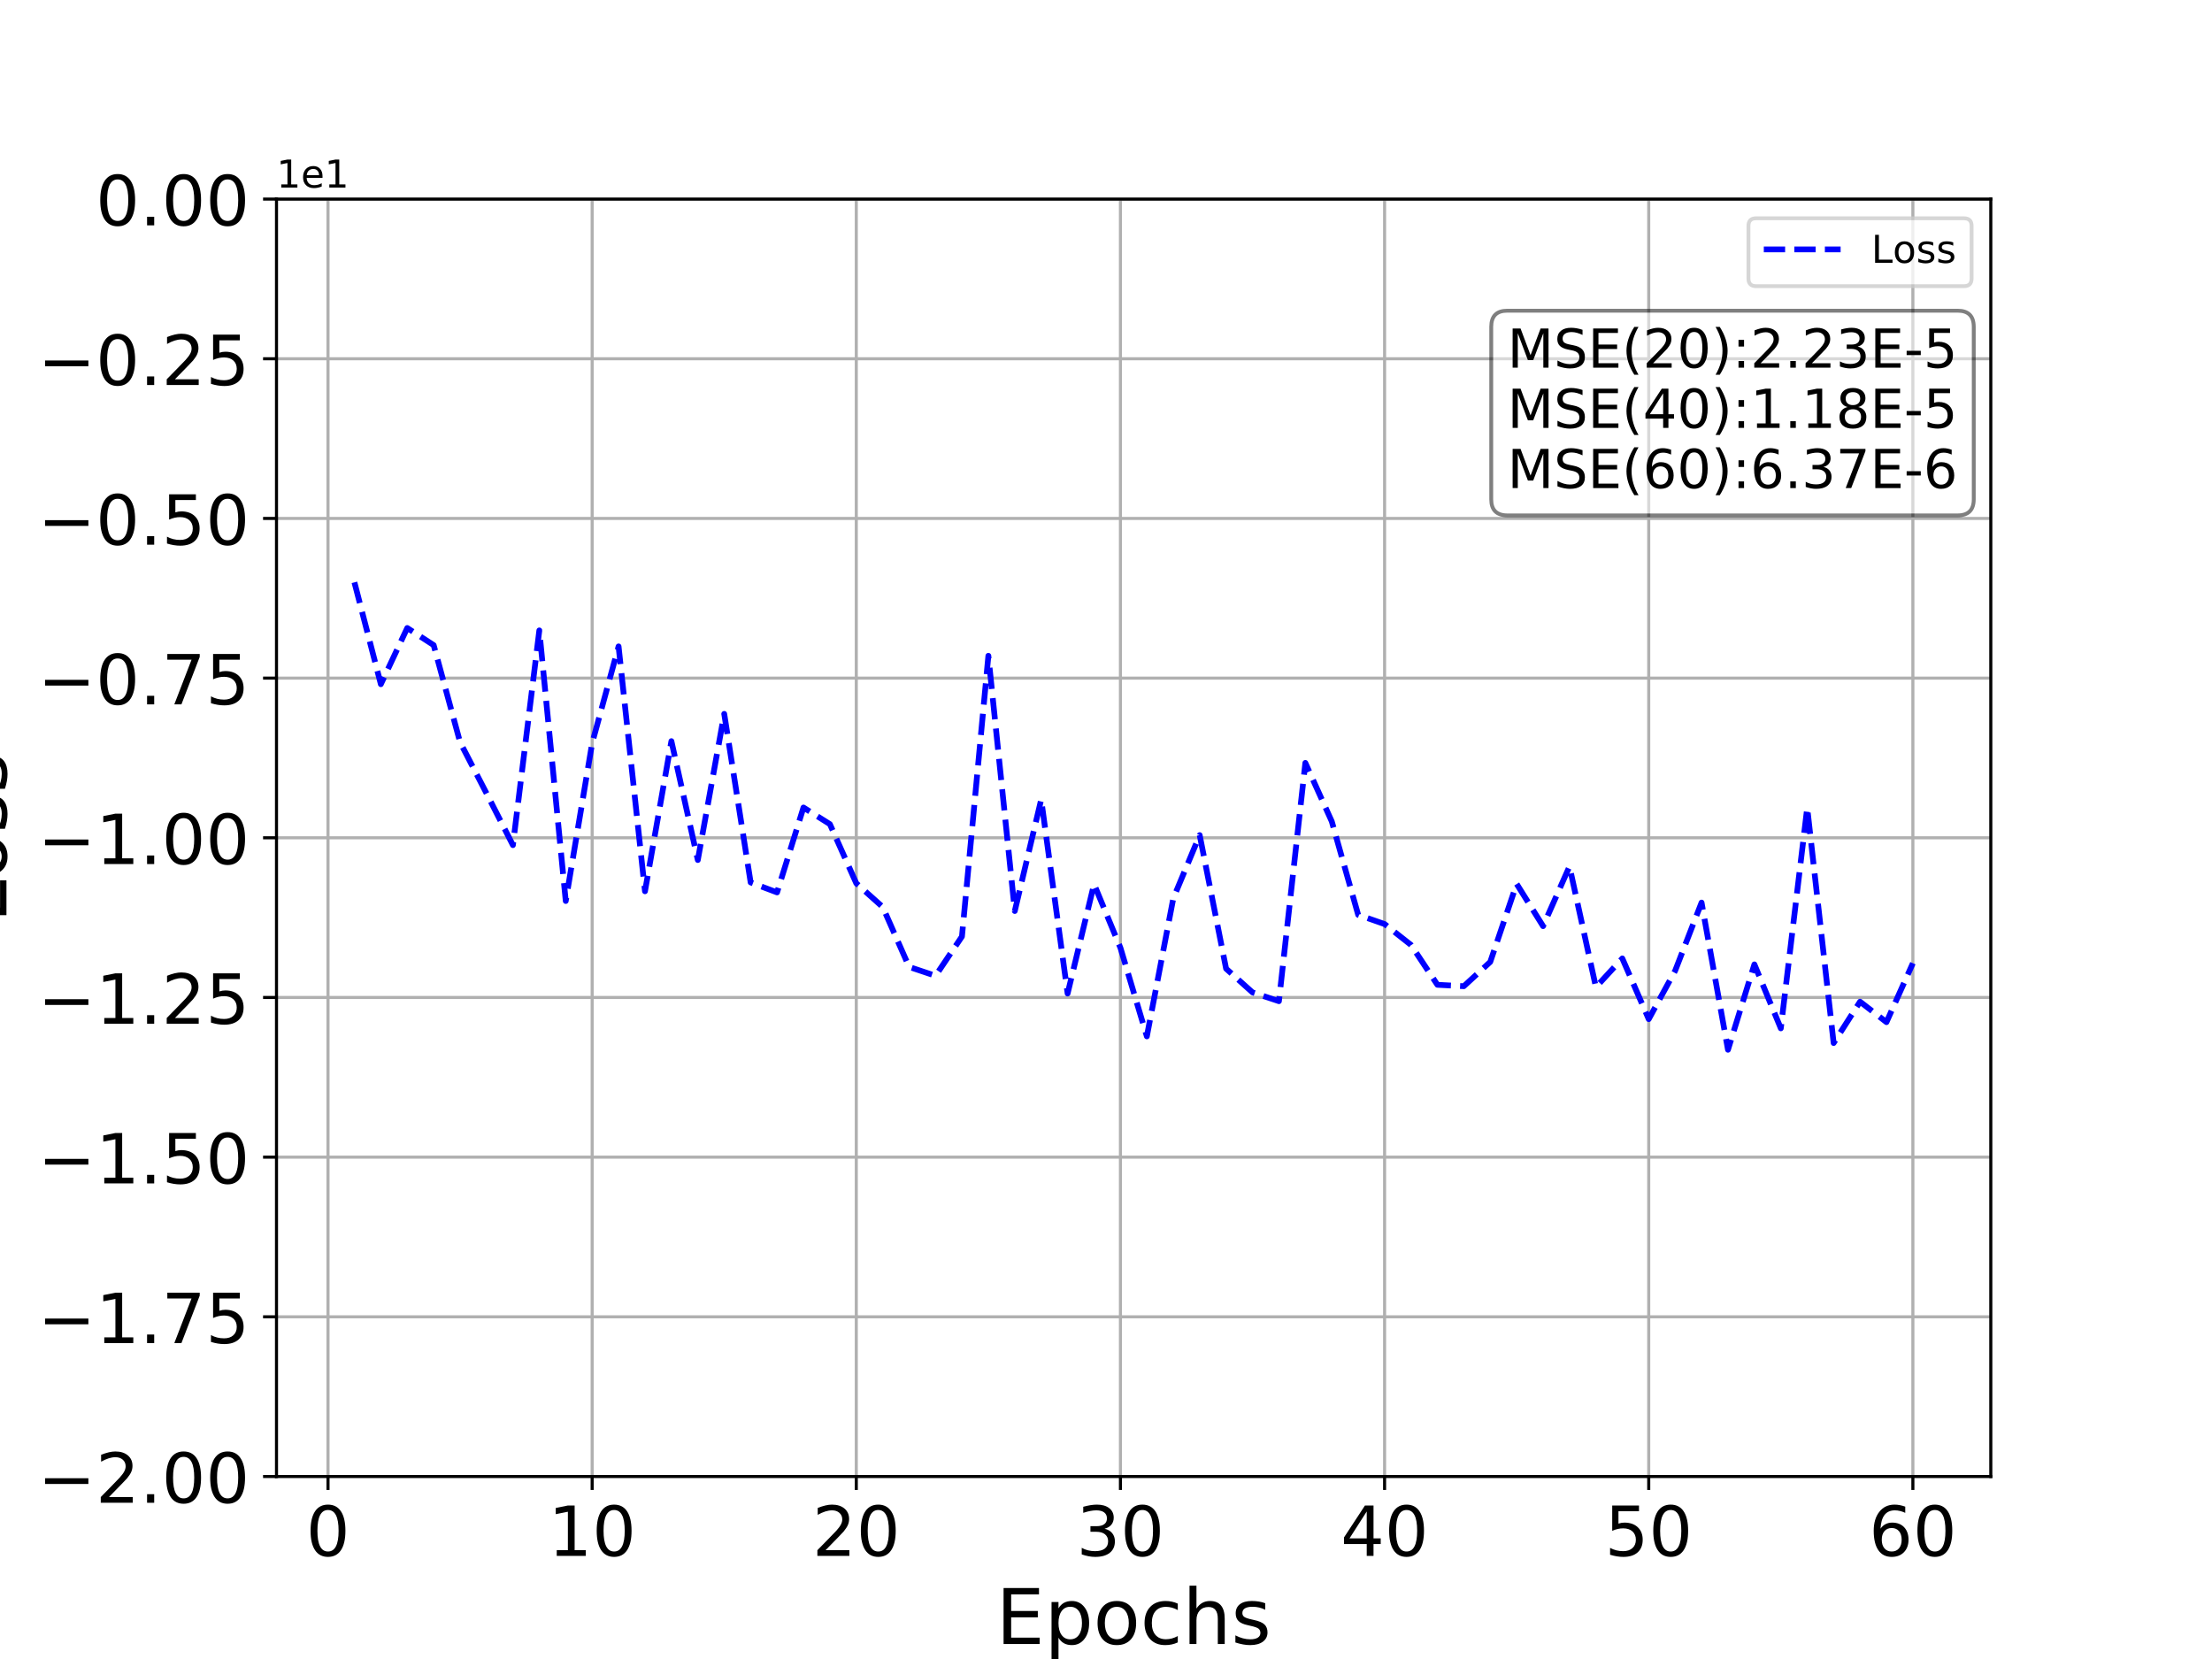
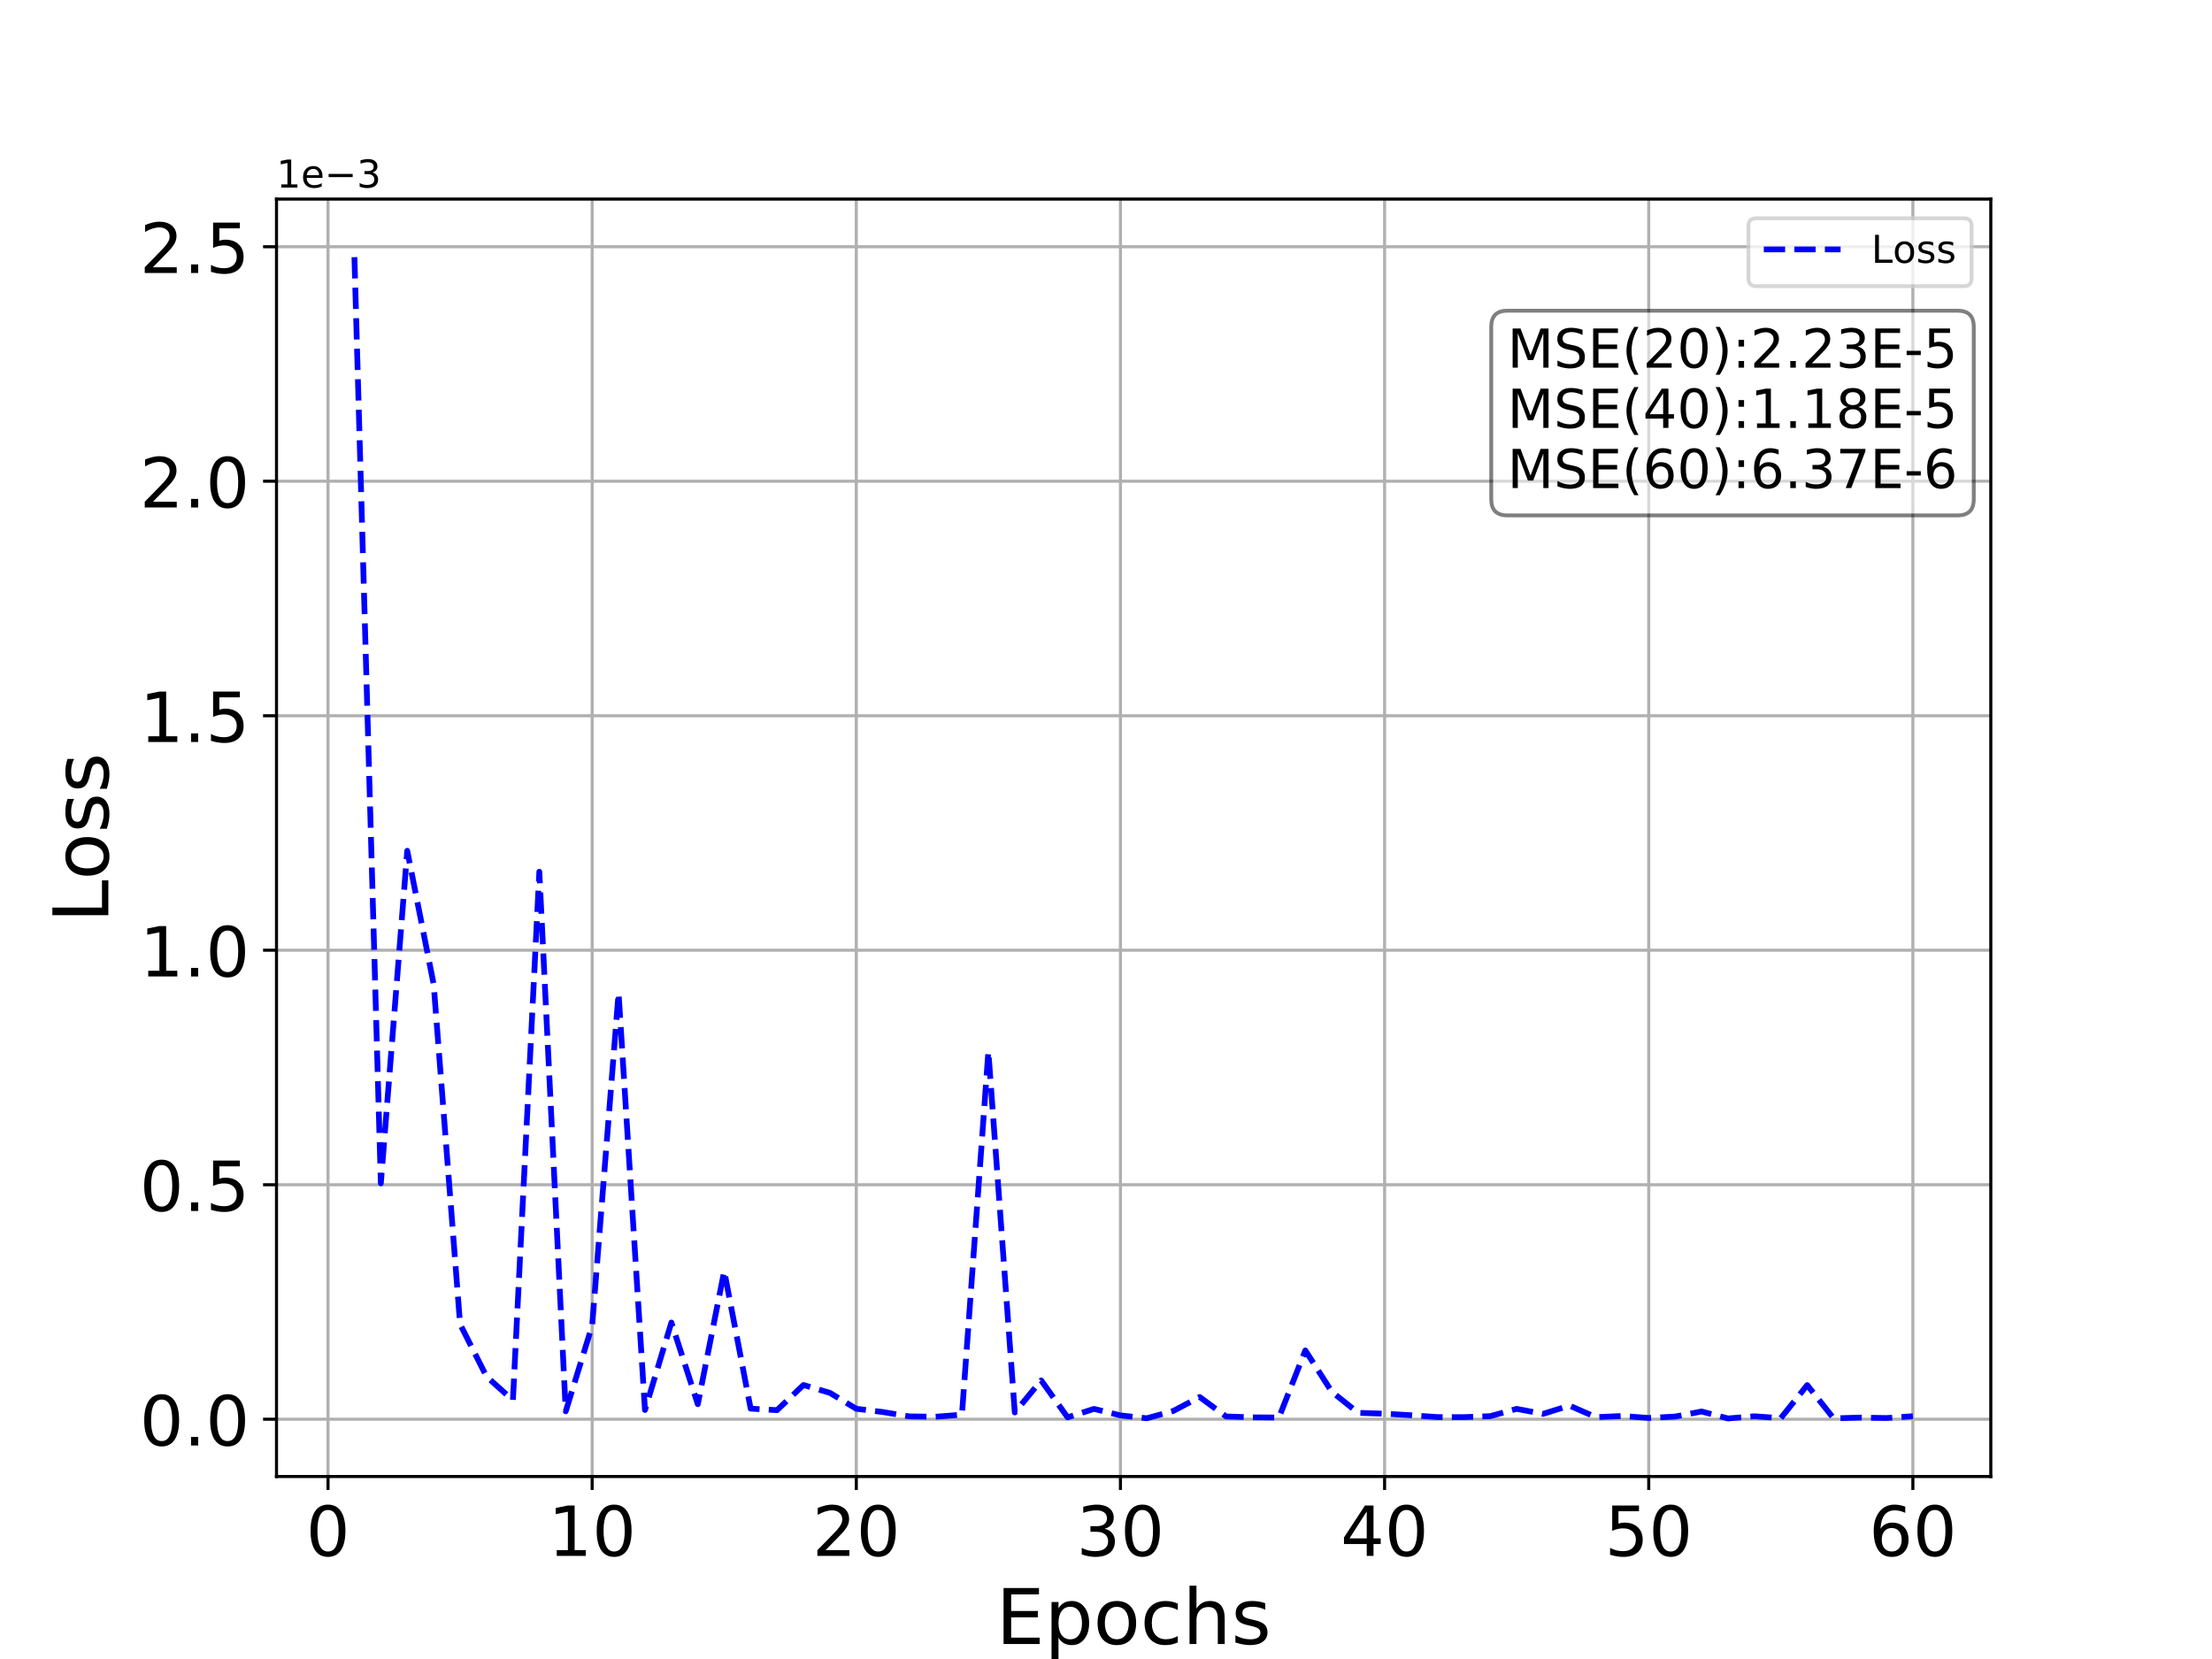
<svg xmlns="http://www.w3.org/2000/svg" xmlns:xlink="http://www.w3.org/1999/xlink" height="432pt" version="1.1" viewBox="0 0 576 432" width="576pt">
  <defs>
    <style type="text/css">
*{stroke-linecap:butt;stroke-linejoin:round;}
  </style>
  </defs>
  <g id="figure_1">
    <g id="patch_1">
      <path d="M 0 432  L 576 432  L 576 0  L 0 0  z " style="fill:#ffffff;" />
    </g>
    <g id="axes_1">
      <g id="patch_2">
        <path d="M 72 384.48  L 518.4 384.48  L 518.4 51.84  L 72 51.84  z " style="fill:#ffffff;" />
      </g>
      <g id="matplotlib.axis_1">
        <g id="xtick_1">
          <g id="line2d_1">
-             <path clip-path="url(#p38fe20e9f1)" d="M 85.413 384.48  L 85.413 51.84  " style="fill:none;stroke:#b0b0b0;stroke-linecap:square;stroke-width:0.8;" />
+             <path clip-path="url(#pa7e4209e27)" d="M 85.413 384.48  L 85.413 51.84  " style="fill:none;stroke:#b0b0b0;stroke-linecap:square;stroke-width:0.8;" />
          </g>
          <g id="line2d_2">
            <defs>
-               <path d="M 0 0  L 0 3.5  " id="m11b346f52b" style="stroke:#000000;stroke-width:0.8;" />
-             </defs>
-             <g>
-               <use style="stroke:#000000;stroke-width:0.8;" x="85.413" xlink:href="#m11b346f52b" y="384.48" />
+               <path d="M 0 0  L 0 3.5  " id="m3291d54b37" style="stroke:#000000;stroke-width:0.8;" />
+             </defs>
+             <g>
+               <use style="stroke:#000000;stroke-width:0.8;" x="85.413" xlink:href="#m3291d54b37" y="384.48" />
            </g>
          </g>
          <g id="text_1">
            <defs>
              <path d="M 31.781 66.406  Q 24.172 66.406 20.328 58.906  Q 16.5 51.422 16.5 36.375  Q 16.5 21.391 20.328 13.891  Q 24.172 6.391 31.781 6.391  Q 39.453 6.391 43.281 13.891  Q 47.125 21.391 47.125 36.375  Q 47.125 51.422 43.281 58.906  Q 39.453 66.406 31.781 66.406  z M 31.781 74.219  Q 44.047 74.219 50.516 64.516  Q 56.984 54.828 56.984 36.375  Q 56.984 17.969 50.516 8.266  Q 44.047 -1.422 31.781 -1.422  Q 19.531 -1.422 13.062 8.266  Q 6.594 17.969 6.594 36.375  Q 6.594 54.828 13.062 64.516  Q 19.531 74.219 31.781 74.219  z " id="DejaVuSans-30" />
            </defs>
            <g transform="translate(79.68639 405.1572)scale(0.18 -0.18)">
              <use xlink:href="#DejaVuSans-30" />
            </g>
          </g>
        </g>
        <g id="xtick_2">
          <g id="line2d_3">
-             <path clip-path="url(#p38fe20e9f1)" d="M 154.195 384.48  L 154.195 51.84  " style="fill:none;stroke:#b0b0b0;stroke-linecap:square;stroke-width:0.8;" />
+             <path clip-path="url(#pa7e4209e27)" d="M 154.195 384.48  L 154.195 51.84  " style="fill:none;stroke:#b0b0b0;stroke-linecap:square;stroke-width:0.8;" />
          </g>
          <g id="line2d_4">
            <g>
-               <use style="stroke:#000000;stroke-width:0.8;" x="154.195" xlink:href="#m11b346f52b" y="384.48" />
+               <use style="stroke:#000000;stroke-width:0.8;" x="154.195" xlink:href="#m3291d54b37" y="384.48" />
            </g>
          </g>
          <g id="text_2">
            <defs>
              <path d="M 12.406 8.297  L 28.516 8.297  L 28.516 63.922  L 10.984 60.406  L 10.984 69.391  L 28.422 72.906  L 38.281 72.906  L 38.281 8.297  L 54.391 8.297  L 54.391 0  L 12.406 0  z " id="DejaVuSans-31" />
            </defs>
            <g transform="translate(142.7429 405.1572)scale(0.18 -0.18)">
              <use xlink:href="#DejaVuSans-31" />
              <use x="63.623" xlink:href="#DejaVuSans-30" />
            </g>
          </g>
        </g>
        <g id="xtick_3">
          <g id="line2d_5">
-             <path clip-path="url(#p38fe20e9f1)" d="M 222.978 384.48  L 222.978 51.84  " style="fill:none;stroke:#b0b0b0;stroke-linecap:square;stroke-width:0.8;" />
+             <path clip-path="url(#pa7e4209e27)" d="M 222.978 384.48  L 222.978 51.84  " style="fill:none;stroke:#b0b0b0;stroke-linecap:square;stroke-width:0.8;" />
          </g>
          <g id="line2d_6">
            <g>
-               <use style="stroke:#000000;stroke-width:0.8;" x="222.978" xlink:href="#m11b346f52b" y="384.48" />
+               <use style="stroke:#000000;stroke-width:0.8;" x="222.978" xlink:href="#m3291d54b37" y="384.48" />
            </g>
          </g>
          <g id="text_3">
            <defs>
              <path d="M 19.188 8.297  L 53.609 8.297  L 53.609 0  L 7.328 0  L 7.328 8.297  Q 12.938 14.109 22.625 23.891  Q 32.328 33.688 34.812 36.531  Q 39.547 41.844 41.422 45.531  Q 43.312 49.219 43.312 52.781  Q 43.312 58.594 39.234 62.25  Q 35.156 65.922 28.609 65.922  Q 23.969 65.922 18.812 64.312  Q 13.672 62.703 7.812 59.422  L 7.812 69.391  Q 13.766 71.781 18.938 73  Q 24.125 74.219 28.422 74.219  Q 39.75 74.219 46.484 68.547  Q 53.219 62.891 53.219 53.422  Q 53.219 48.922 51.531 44.891  Q 49.859 40.875 45.406 35.406  Q 44.188 33.984 37.641 27.219  Q 31.109 20.453 19.188 8.297  z " id="DejaVuSans-32" />
            </defs>
            <g transform="translate(211.5256 405.1572)scale(0.18 -0.18)">
              <use xlink:href="#DejaVuSans-32" />
              <use x="63.623" xlink:href="#DejaVuSans-30" />
            </g>
          </g>
        </g>
        <g id="xtick_4">
          <g id="line2d_7">
-             <path clip-path="url(#p38fe20e9f1)" d="M 291.761 384.48  L 291.761 51.84  " style="fill:none;stroke:#b0b0b0;stroke-linecap:square;stroke-width:0.8;" />
+             <path clip-path="url(#pa7e4209e27)" d="M 291.761 384.48  L 291.761 51.84  " style="fill:none;stroke:#b0b0b0;stroke-linecap:square;stroke-width:0.8;" />
          </g>
          <g id="line2d_8">
            <g>
-               <use style="stroke:#000000;stroke-width:0.8;" x="291.761" xlink:href="#m11b346f52b" y="384.48" />
+               <use style="stroke:#000000;stroke-width:0.8;" x="291.761" xlink:href="#m3291d54b37" y="384.48" />
            </g>
          </g>
          <g id="text_4">
            <defs>
              <path d="M 40.578 39.312  Q 47.656 37.797 51.625 33  Q 55.609 28.219 55.609 21.188  Q 55.609 10.406 48.188 4.484  Q 40.766 -1.422 27.094 -1.422  Q 22.516 -1.422 17.656 -0.516  Q 12.797 0.391 7.625 2.203  L 7.625 11.719  Q 11.719 9.328 16.594 8.109  Q 21.484 6.891 26.812 6.891  Q 36.078 6.891 40.938 10.547  Q 45.797 14.203 45.797 21.188  Q 45.797 27.641 41.281 31.266  Q 36.766 34.906 28.719 34.906  L 20.219 34.906  L 20.219 43.016  L 29.109 43.016  Q 36.375 43.016 40.234 45.922  Q 44.094 48.828 44.094 54.297  Q 44.094 59.906 40.109 62.906  Q 36.141 65.922 28.719 65.922  Q 24.656 65.922 20.016 65.031  Q 15.375 64.156 9.812 62.312  L 9.812 71.094  Q 15.438 72.656 20.344 73.438  Q 25.25 74.219 29.594 74.219  Q 40.828 74.219 47.359 69.109  Q 53.906 64.016 53.906 55.328  Q 53.906 49.266 50.438 45.094  Q 46.969 40.922 40.578 39.312  z " id="DejaVuSans-33" />
            </defs>
            <g transform="translate(280.3084 405.1572)scale(0.18 -0.18)">
              <use xlink:href="#DejaVuSans-33" />
              <use x="63.623" xlink:href="#DejaVuSans-30" />
            </g>
          </g>
        </g>
        <g id="xtick_5">
          <g id="line2d_9">
-             <path clip-path="url(#p38fe20e9f1)" d="M 360.544 384.48  L 360.544 51.84  " style="fill:none;stroke:#b0b0b0;stroke-linecap:square;stroke-width:0.8;" />
+             <path clip-path="url(#pa7e4209e27)" d="M 360.544 384.48  L 360.544 51.84  " style="fill:none;stroke:#b0b0b0;stroke-linecap:square;stroke-width:0.8;" />
          </g>
          <g id="line2d_10">
            <g>
-               <use style="stroke:#000000;stroke-width:0.8;" x="360.544" xlink:href="#m11b346f52b" y="384.48" />
+               <use style="stroke:#000000;stroke-width:0.8;" x="360.544" xlink:href="#m3291d54b37" y="384.48" />
            </g>
          </g>
          <g id="text_5">
            <defs>
              <path d="M 37.797 64.312  L 12.891 25.391  L 37.797 25.391  z M 35.203 72.906  L 47.609 72.906  L 47.609 25.391  L 58.016 25.391  L 58.016 17.188  L 47.609 17.188  L 47.609 0  L 37.797 0  L 37.797 17.188  L 4.891 17.188  L 4.891 26.703  z " id="DejaVuSans-34" />
            </defs>
            <g transform="translate(349.0911 405.1572)scale(0.18 -0.18)">
              <use xlink:href="#DejaVuSans-34" />
              <use x="63.623" xlink:href="#DejaVuSans-30" />
            </g>
          </g>
        </g>
        <g id="xtick_6">
          <g id="line2d_11">
-             <path clip-path="url(#p38fe20e9f1)" d="M 429.326 384.48  L 429.326 51.84  " style="fill:none;stroke:#b0b0b0;stroke-linecap:square;stroke-width:0.8;" />
+             <path clip-path="url(#pa7e4209e27)" d="M 429.326 384.48  L 429.326 51.84  " style="fill:none;stroke:#b0b0b0;stroke-linecap:square;stroke-width:0.8;" />
          </g>
          <g id="line2d_12">
            <g>
-               <use style="stroke:#000000;stroke-width:0.8;" x="429.326" xlink:href="#m11b346f52b" y="384.48" />
+               <use style="stroke:#000000;stroke-width:0.8;" x="429.326" xlink:href="#m3291d54b37" y="384.48" />
            </g>
          </g>
          <g id="text_6">
            <defs>
              <path d="M 10.797 72.906  L 49.516 72.906  L 49.516 64.594  L 19.828 64.594  L 19.828 46.734  Q 21.969 47.469 24.109 47.828  Q 26.266 48.188 28.422 48.188  Q 40.625 48.188 47.75 41.5  Q 54.891 34.812 54.891 23.391  Q 54.891 11.625 47.562 5.094  Q 40.234 -1.422 26.906 -1.422  Q 22.312 -1.422 17.547 -0.641  Q 12.797 0.141 7.719 1.703  L 7.719 11.625  Q 12.109 9.234 16.797 8.062  Q 21.484 6.891 26.703 6.891  Q 35.156 6.891 40.078 11.328  Q 45.016 15.766 45.016 23.391  Q 45.016 31 40.078 35.438  Q 35.156 39.891 26.703 39.891  Q 22.75 39.891 18.812 39.016  Q 14.891 38.141 10.797 36.281  z " id="DejaVuSans-35" />
            </defs>
            <g transform="translate(417.8738 405.1572)scale(0.18 -0.18)">
              <use xlink:href="#DejaVuSans-35" />
              <use x="63.623" xlink:href="#DejaVuSans-30" />
            </g>
          </g>
        </g>
        <g id="xtick_7">
          <g id="line2d_13">
-             <path clip-path="url(#p38fe20e9f1)" d="M 498.109 384.48  L 498.109 51.84  " style="fill:none;stroke:#b0b0b0;stroke-linecap:square;stroke-width:0.8;" />
+             <path clip-path="url(#pa7e4209e27)" d="M 498.109 384.48  L 498.109 51.84  " style="fill:none;stroke:#b0b0b0;stroke-linecap:square;stroke-width:0.8;" />
          </g>
          <g id="line2d_14">
            <g>
-               <use style="stroke:#000000;stroke-width:0.8;" x="498.109" xlink:href="#m11b346f52b" y="384.48" />
+               <use style="stroke:#000000;stroke-width:0.8;" x="498.109" xlink:href="#m3291d54b37" y="384.48" />
            </g>
          </g>
          <g id="text_7">
            <defs>
              <path d="M 33.016 40.375  Q 26.375 40.375 22.484 35.828  Q 18.609 31.297 18.609 23.391  Q 18.609 15.531 22.484 10.953  Q 26.375 6.391 33.016 6.391  Q 39.656 6.391 43.531 10.953  Q 47.406 15.531 47.406 23.391  Q 47.406 31.297 43.531 35.828  Q 39.656 40.375 33.016 40.375  z M 52.594 71.297  L 52.594 62.312  Q 48.875 64.062 45.094 64.984  Q 41.312 65.922 37.594 65.922  Q 27.828 65.922 22.672 59.328  Q 17.531 52.734 16.797 39.406  Q 19.672 43.656 24.016 45.922  Q 28.375 48.188 33.594 48.188  Q 44.578 48.188 50.953 41.516  Q 57.328 34.859 57.328 23.391  Q 57.328 12.156 50.688 5.359  Q 44.047 -1.422 33.016 -1.422  Q 20.359 -1.422 13.672 8.266  Q 6.984 17.969 6.984 36.375  Q 6.984 53.656 15.188 63.938  Q 23.391 74.219 37.203 74.219  Q 40.922 74.219 44.703 73.484  Q 48.484 72.75 52.594 71.297  z " id="DejaVuSans-36" />
            </defs>
            <g transform="translate(486.6566 405.1572)scale(0.18 -0.18)">
              <use xlink:href="#DejaVuSans-36" />
              <use x="63.623" xlink:href="#DejaVuSans-30" />
            </g>
          </g>
        </g>
        <g id="text_8">
          <defs>
            <path d="M 9.812 72.906  L 55.906 72.906  L 55.906 64.594  L 19.672 64.594  L 19.672 43.016  L 54.391 43.016  L 54.391 34.719  L 19.672 34.719  L 19.672 8.297  L 56.781 8.297  L 56.781 0  L 9.812 0  z " id="DejaVuSans-45" />
            <path d="M 18.109 8.203  L 18.109 -20.797  L 9.078 -20.797  L 9.078 54.688  L 18.109 54.688  L 18.109 46.391  Q 20.953 51.266 25.266 53.625  Q 29.594 56 35.594 56  Q 45.562 56 51.781 48.094  Q 58.016 40.188 58.016 27.297  Q 58.016 14.406 51.781 6.484  Q 45.562 -1.422 35.594 -1.422  Q 29.594 -1.422 25.266 0.953  Q 20.953 3.328 18.109 8.203  z M 48.688 27.297  Q 48.688 37.203 44.609 42.844  Q 40.531 48.484 33.406 48.484  Q 26.266 48.484 22.188 42.844  Q 18.109 37.203 18.109 27.297  Q 18.109 17.391 22.188 11.75  Q 26.266 6.109 33.406 6.109  Q 40.531 6.109 44.609 11.75  Q 48.688 17.391 48.688 27.297  z " id="DejaVuSans-70" />
            <path d="M 30.609 48.391  Q 23.391 48.391 19.188 42.75  Q 14.984 37.109 14.984 27.297  Q 14.984 17.484 19.156 11.844  Q 23.344 6.203 30.609 6.203  Q 37.797 6.203 41.984 11.859  Q 46.188 17.531 46.188 27.297  Q 46.188 37.016 41.984 42.703  Q 37.797 48.391 30.609 48.391  z M 30.609 56  Q 42.328 56 49.016 48.375  Q 55.719 40.766 55.719 27.297  Q 55.719 13.875 49.016 6.219  Q 42.328 -1.422 30.609 -1.422  Q 18.844 -1.422 12.172 6.219  Q 5.516 13.875 5.516 27.297  Q 5.516 40.766 12.172 48.375  Q 18.844 56 30.609 56  z " id="DejaVuSans-6f" />
            <path d="M 48.781 52.594  L 48.781 44.188  Q 44.969 46.297 41.141 47.344  Q 37.312 48.391 33.406 48.391  Q 24.656 48.391 19.812 42.844  Q 14.984 37.312 14.984 27.297  Q 14.984 17.281 19.812 11.734  Q 24.656 6.203 33.406 6.203  Q 37.312 6.203 41.141 7.25  Q 44.969 8.297 48.781 10.406  L 48.781 2.094  Q 45.016 0.344 40.984 -0.531  Q 36.969 -1.422 32.422 -1.422  Q 20.062 -1.422 12.781 6.344  Q 5.516 14.109 5.516 27.297  Q 5.516 40.672 12.859 48.328  Q 20.219 56 33.016 56  Q 37.156 56 41.109 55.141  Q 45.062 54.297 48.781 52.594  z " id="DejaVuSans-63" />
            <path d="M 54.891 33.016  L 54.891 0  L 45.906 0  L 45.906 32.719  Q 45.906 40.484 42.875 44.328  Q 39.844 48.188 33.797 48.188  Q 26.516 48.188 22.312 43.547  Q 18.109 38.922 18.109 30.906  L 18.109 0  L 9.078 0  L 9.078 75.984  L 18.109 75.984  L 18.109 46.188  Q 21.344 51.125 25.703 53.562  Q 30.078 56 35.797 56  Q 45.219 56 50.047 50.172  Q 54.891 44.344 54.891 33.016  z " id="DejaVuSans-68" />
            <path d="M 44.281 53.078  L 44.281 44.578  Q 40.484 46.531 36.375 47.5  Q 32.281 48.484 27.875 48.484  Q 21.188 48.484 17.844 46.438  Q 14.5 44.391 14.5 40.281  Q 14.5 37.156 16.891 35.375  Q 19.281 33.594 26.516 31.984  L 29.594 31.297  Q 39.156 29.25 43.188 25.516  Q 47.219 21.781 47.219 15.094  Q 47.219 7.469 41.188 3.016  Q 35.156 -1.422 24.609 -1.422  Q 20.219 -1.422 15.453 -0.562  Q 10.688 0.297 5.422 2  L 5.422 11.281  Q 10.406 8.688 15.234 7.391  Q 20.062 6.109 24.812 6.109  Q 31.156 6.109 34.562 8.281  Q 37.984 10.453 37.984 14.406  Q 37.984 18.062 35.516 20.016  Q 33.062 21.969 24.703 23.781  L 21.578 24.516  Q 13.234 26.266 9.516 29.906  Q 5.812 33.547 5.812 39.891  Q 5.812 47.609 11.281 51.797  Q 16.75 56 26.812 56  Q 31.781 56 36.172 55.266  Q 40.578 54.547 44.281 53.078  z " id="DejaVuSans-73" />
          </defs>
          <g transform="translate(259.3687 428.0975)scale(0.2 -0.2)">
            <use xlink:href="#DejaVuSans-45" />
            <use x="63.184" xlink:href="#DejaVuSans-70" />
            <use x="126.66" xlink:href="#DejaVuSans-6f" />
            <use x="187.842" xlink:href="#DejaVuSans-63" />
            <use x="242.822" xlink:href="#DejaVuSans-68" />
            <use x="306.201" xlink:href="#DejaVuSans-73" />
          </g>
        </g>
      </g>
      <g id="matplotlib.axis_2">
        <g id="ytick_1">
          <g id="line2d_15">
-             <path clip-path="url(#p38fe20e9f1)" d="M 72 384.48  L 518.4 384.48  " style="fill:none;stroke:#b0b0b0;stroke-linecap:square;stroke-width:0.8;" />
+             <path clip-path="url(#pa7e4209e27)" d="M 72 369.561  L 518.4 369.561  " style="fill:none;stroke:#b0b0b0;stroke-linecap:square;stroke-width:0.8;" />
          </g>
          <g id="line2d_16">
            <defs>
-               <path d="M 0 0  L -3.5 0  " id="m7e06924dbd" style="stroke:#000000;stroke-width:0.8;" />
-             </defs>
-             <g>
-               <use style="stroke:#000000;stroke-width:0.8;" x="72" xlink:href="#m7e06924dbd" y="384.48" />
+               <path d="M 0 0  L -3.5 0  " id="m758fd31141" style="stroke:#000000;stroke-width:0.8;" />
+             </defs>
+             <g>
+               <use style="stroke:#000000;stroke-width:0.8;" x="72" xlink:href="#m758fd31141" y="369.561" />
            </g>
          </g>
          <g id="text_9">
            <defs>
-               <path d="M 10.594 35.5  L 73.188 35.5  L 73.188 27.203  L 10.594 27.203  z " id="DejaVuSans-2212" />
              <path d="M 10.688 12.406  L 21 12.406  L 21 0  L 10.688 0  z " id="DejaVuSans-2e" />
            </defs>
-             <g transform="translate(9.838438 391.3186)scale(0.18 -0.18)">
-               <use xlink:href="#DejaVuSans-2212" />
-               <use x="83.789" xlink:href="#DejaVuSans-32" />
-               <use x="147.412" xlink:href="#DejaVuSans-2e" />
-               <use x="179.199" xlink:href="#DejaVuSans-30" />
-               <use x="242.822" xlink:href="#DejaVuSans-30" />
+             <g transform="translate(36.37438 376.3994)scale(0.18 -0.18)">
+               <use xlink:href="#DejaVuSans-30" />
+               <use x="63.623" xlink:href="#DejaVuSans-2e" />
+               <use x="95.41" xlink:href="#DejaVuSans-30" />
            </g>
          </g>
        </g>
        <g id="ytick_2">
          <g id="line2d_17">
-             <path clip-path="url(#p38fe20e9f1)" d="M 72 342.9  L 518.4 342.9  " style="fill:none;stroke:#b0b0b0;stroke-linecap:square;stroke-width:0.8;" />
+             <path clip-path="url(#pa7e4209e27)" d="M 72 308.498  L 518.4 308.498  " style="fill:none;stroke:#b0b0b0;stroke-linecap:square;stroke-width:0.8;" />
          </g>
          <g id="line2d_18">
            <g>
-               <use style="stroke:#000000;stroke-width:0.8;" x="72" xlink:href="#m7e06924dbd" y="342.9" />
+               <use style="stroke:#000000;stroke-width:0.8;" x="72" xlink:href="#m758fd31141" y="308.498" />
            </g>
          </g>
          <g id="text_10">
-             <defs>
-               <path d="M 8.203 72.906  L 55.078 72.906  L 55.078 68.703  L 28.609 0  L 18.312 0  L 43.219 64.594  L 8.203 64.594  z " id="DejaVuSans-37" />
-             </defs>
-             <g transform="translate(9.838438 349.7386)scale(0.18 -0.18)">
-               <use xlink:href="#DejaVuSans-2212" />
-               <use x="83.789" xlink:href="#DejaVuSans-31" />
-               <use x="147.412" xlink:href="#DejaVuSans-2e" />
-               <use x="179.199" xlink:href="#DejaVuSans-37" />
-               <use x="242.822" xlink:href="#DejaVuSans-35" />
+             <g transform="translate(36.37438 315.3364)scale(0.18 -0.18)">
+               <use xlink:href="#DejaVuSans-30" />
+               <use x="63.623" xlink:href="#DejaVuSans-2e" />
+               <use x="95.41" xlink:href="#DejaVuSans-35" />
            </g>
          </g>
        </g>
        <g id="ytick_3">
          <g id="line2d_19">
-             <path clip-path="url(#p38fe20e9f1)" d="M 72 301.32  L 518.4 301.32  " style="fill:none;stroke:#b0b0b0;stroke-linecap:square;stroke-width:0.8;" />
+             <path clip-path="url(#pa7e4209e27)" d="M 72 247.435  L 518.4 247.435  " style="fill:none;stroke:#b0b0b0;stroke-linecap:square;stroke-width:0.8;" />
          </g>
          <g id="line2d_20">
            <g>
-               <use style="stroke:#000000;stroke-width:0.8;" x="72" xlink:href="#m7e06924dbd" y="301.32" />
+               <use style="stroke:#000000;stroke-width:0.8;" x="72" xlink:href="#m758fd31141" y="247.435" />
            </g>
          </g>
          <g id="text_11">
-             <g transform="translate(9.838438 308.1586)scale(0.18 -0.18)">
-               <use xlink:href="#DejaVuSans-2212" />
-               <use x="83.789" xlink:href="#DejaVuSans-31" />
-               <use x="147.412" xlink:href="#DejaVuSans-2e" />
-               <use x="179.199" xlink:href="#DejaVuSans-35" />
-               <use x="242.822" xlink:href="#DejaVuSans-30" />
+             <g transform="translate(36.37438 254.2734)scale(0.18 -0.18)">
+               <use xlink:href="#DejaVuSans-31" />
+               <use x="63.623" xlink:href="#DejaVuSans-2e" />
+               <use x="95.41" xlink:href="#DejaVuSans-30" />
            </g>
          </g>
        </g>
        <g id="ytick_4">
          <g id="line2d_21">
-             <path clip-path="url(#p38fe20e9f1)" d="M 72 259.74  L 518.4 259.74  " style="fill:none;stroke:#b0b0b0;stroke-linecap:square;stroke-width:0.8;" />
+             <path clip-path="url(#pa7e4209e27)" d="M 72 186.372  L 518.4 186.372  " style="fill:none;stroke:#b0b0b0;stroke-linecap:square;stroke-width:0.8;" />
          </g>
          <g id="line2d_22">
            <g>
-               <use style="stroke:#000000;stroke-width:0.8;" x="72" xlink:href="#m7e06924dbd" y="259.74" />
+               <use style="stroke:#000000;stroke-width:0.8;" x="72" xlink:href="#m758fd31141" y="186.372" />
            </g>
          </g>
          <g id="text_12">
-             <g transform="translate(9.838438 266.5786)scale(0.18 -0.18)">
-               <use xlink:href="#DejaVuSans-2212" />
-               <use x="83.789" xlink:href="#DejaVuSans-31" />
-               <use x="147.412" xlink:href="#DejaVuSans-2e" />
-               <use x="179.199" xlink:href="#DejaVuSans-32" />
-               <use x="242.822" xlink:href="#DejaVuSans-35" />
+             <g transform="translate(36.37438 193.2104)scale(0.18 -0.18)">
+               <use xlink:href="#DejaVuSans-31" />
+               <use x="63.623" xlink:href="#DejaVuSans-2e" />
+               <use x="95.41" xlink:href="#DejaVuSans-35" />
            </g>
          </g>
        </g>
        <g id="ytick_5">
          <g id="line2d_23">
-             <path clip-path="url(#p38fe20e9f1)" d="M 72 218.16  L 518.4 218.16  " style="fill:none;stroke:#b0b0b0;stroke-linecap:square;stroke-width:0.8;" />
+             <path clip-path="url(#pa7e4209e27)" d="M 72 125.309  L 518.4 125.309  " style="fill:none;stroke:#b0b0b0;stroke-linecap:square;stroke-width:0.8;" />
          </g>
          <g id="line2d_24">
            <g>
-               <use style="stroke:#000000;stroke-width:0.8;" x="72" xlink:href="#m7e06924dbd" y="218.16" />
+               <use style="stroke:#000000;stroke-width:0.8;" x="72" xlink:href="#m758fd31141" y="125.309" />
            </g>
          </g>
          <g id="text_13">
-             <g transform="translate(9.838438 224.9986)scale(0.18 -0.18)">
-               <use xlink:href="#DejaVuSans-2212" />
-               <use x="83.789" xlink:href="#DejaVuSans-31" />
-               <use x="147.412" xlink:href="#DejaVuSans-2e" />
-               <use x="179.199" xlink:href="#DejaVuSans-30" />
-               <use x="242.822" xlink:href="#DejaVuSans-30" />
+             <g transform="translate(36.37438 132.1474)scale(0.18 -0.18)">
+               <use xlink:href="#DejaVuSans-32" />
+               <use x="63.623" xlink:href="#DejaVuSans-2e" />
+               <use x="95.41" xlink:href="#DejaVuSans-30" />
            </g>
          </g>
        </g>
        <g id="ytick_6">
          <g id="line2d_25">
-             <path clip-path="url(#p38fe20e9f1)" d="M 72 176.58  L 518.4 176.58  " style="fill:none;stroke:#b0b0b0;stroke-linecap:square;stroke-width:0.8;" />
+             <path clip-path="url(#pa7e4209e27)" d="M 72 64.246  L 518.4 64.246  " style="fill:none;stroke:#b0b0b0;stroke-linecap:square;stroke-width:0.8;" />
          </g>
          <g id="line2d_26">
            <g>
-               <use style="stroke:#000000;stroke-width:0.8;" x="72" xlink:href="#m7e06924dbd" y="176.58" />
+               <use style="stroke:#000000;stroke-width:0.8;" x="72" xlink:href="#m758fd31141" y="64.246" />
            </g>
          </g>
          <g id="text_14">
-             <g transform="translate(9.838438 183.4186)scale(0.18 -0.18)">
-               <use xlink:href="#DejaVuSans-2212" />
-               <use x="83.789" xlink:href="#DejaVuSans-30" />
-               <use x="147.412" xlink:href="#DejaVuSans-2e" />
-               <use x="179.199" xlink:href="#DejaVuSans-37" />
-               <use x="242.822" xlink:href="#DejaVuSans-35" />
-             </g>
-           </g>
-         </g>
-         <g id="ytick_7">
-           <g id="line2d_27">
-             <path clip-path="url(#p38fe20e9f1)" d="M 72 135  L 518.4 135  " style="fill:none;stroke:#b0b0b0;stroke-linecap:square;stroke-width:0.8;" />
-           </g>
-           <g id="line2d_28">
-             <g>
-               <use style="stroke:#000000;stroke-width:0.8;" x="72" xlink:href="#m7e06924dbd" y="135" />
-             </g>
-           </g>
-           <g id="text_15">
-             <g transform="translate(9.838438 141.8386)scale(0.18 -0.18)">
-               <use xlink:href="#DejaVuSans-2212" />
-               <use x="83.789" xlink:href="#DejaVuSans-30" />
-               <use x="147.412" xlink:href="#DejaVuSans-2e" />
-               <use x="179.199" xlink:href="#DejaVuSans-35" />
-               <use x="242.822" xlink:href="#DejaVuSans-30" />
-             </g>
-           </g>
-         </g>
-         <g id="ytick_8">
-           <g id="line2d_29">
-             <path clip-path="url(#p38fe20e9f1)" d="M 72 93.42  L 518.4 93.42  " style="fill:none;stroke:#b0b0b0;stroke-linecap:square;stroke-width:0.8;" />
-           </g>
-           <g id="line2d_30">
-             <g>
-               <use style="stroke:#000000;stroke-width:0.8;" x="72" xlink:href="#m7e06924dbd" y="93.42" />
-             </g>
-           </g>
-           <g id="text_16">
-             <g transform="translate(9.838438 100.2586)scale(0.18 -0.18)">
-               <use xlink:href="#DejaVuSans-2212" />
-               <use x="83.789" xlink:href="#DejaVuSans-30" />
-               <use x="147.412" xlink:href="#DejaVuSans-2e" />
-               <use x="179.199" xlink:href="#DejaVuSans-32" />
-               <use x="242.822" xlink:href="#DejaVuSans-35" />
-             </g>
-           </g>
-         </g>
-         <g id="ytick_9">
-           <g id="line2d_31">
-             <path clip-path="url(#p38fe20e9f1)" d="M 72 51.84  L 518.4 51.84  " style="fill:none;stroke:#b0b0b0;stroke-linecap:square;stroke-width:0.8;" />
-           </g>
-           <g id="line2d_32">
-             <g>
-               <use style="stroke:#000000;stroke-width:0.8;" x="72" xlink:href="#m7e06924dbd" y="51.84" />
-             </g>
-           </g>
-           <g id="text_17">
-             <g transform="translate(24.92188 58.67859)scale(0.18 -0.18)">
-               <use xlink:href="#DejaVuSans-30" />
-               <use x="63.623" xlink:href="#DejaVuSans-2e" />
-               <use x="95.41" xlink:href="#DejaVuSans-30" />
-               <use x="159.033" xlink:href="#DejaVuSans-30" />
-             </g>
-           </g>
-         </g>
-         <g id="text_18">
+             <g transform="translate(36.37438 71.08444)scale(0.18 -0.18)">
+               <use xlink:href="#DejaVuSans-32" />
+               <use x="63.623" xlink:href="#DejaVuSans-2e" />
+               <use x="95.41" xlink:href="#DejaVuSans-35" />
+             </g>
+           </g>
+         </g>
+         <g id="text_15">
          <defs>
            <path d="M 9.812 72.906  L 19.672 72.906  L 19.672 8.297  L 55.172 8.297  L 55.172 0  L 9.812 0  z " id="DejaVuSans-4c" />
          </defs>
-           <g transform="translate(1.679063 240.2678)rotate(-90)scale(0.2 -0.2)">
+           <g transform="translate(28.215 240.2678)rotate(-90)scale(0.2 -0.2)">
            <use xlink:href="#DejaVuSans-4c" />
            <use x="55.697" xlink:href="#DejaVuSans-6f" />
            <use x="116.879" xlink:href="#DejaVuSans-73" />
            <use x="168.979" xlink:href="#DejaVuSans-73" />
          </g>
        </g>
-         <g id="text_19">
+         <g id="text_16">
          <defs>
            <path d="M 56.203 29.594  L 56.203 25.203  L 14.891 25.203  Q 15.484 15.922 20.484 11.062  Q 25.484 6.203 34.422 6.203  Q 39.594 6.203 44.453 7.469  Q 49.312 8.734 54.109 11.281  L 54.109 2.781  Q 49.266 0.734 44.188 -0.344  Q 39.109 -1.422 33.891 -1.422  Q 20.797 -1.422 13.156 6.188  Q 5.516 13.812 5.516 26.812  Q 5.516 40.234 12.766 48.109  Q 20.016 56 32.328 56  Q 43.359 56 49.781 48.891  Q 56.203 41.797 56.203 29.594  z M 47.219 32.234  Q 47.125 39.594 43.094 43.984  Q 39.062 48.391 32.422 48.391  Q 24.906 48.391 20.391 44.141  Q 15.875 39.891 15.188 32.172  z " id="DejaVuSans-65" />
+             <path d="M 10.594 35.5  L 73.188 35.5  L 73.188 27.203  L 10.594 27.203  z " id="DejaVuSans-2212" />
          </defs>
          <g transform="translate(72 48.84)scale(0.1 -0.1)">
            <use xlink:href="#DejaVuSans-31" />
            <use x="63.623" xlink:href="#DejaVuSans-65" />
-             <use x="125.146" xlink:href="#DejaVuSans-31" />
-           </g>
-         </g>
-       </g>
-       <g id="line2d_33">
-         <path clip-path="url(#p38fe20e9f1)" d="M 92.291 151.639  L 99.169 178.164  L 106.047 163.531  L 112.926 167.985  L 119.804 193.276  L 126.682 206.574  L 133.561 220.071  L 140.439 164.156  L 147.317 234.618  L 154.195 193.522  L 161.074 168.321  L 167.952 232.09  L 174.83 192.992  L 181.708 223.948  L 188.587 185.892  L 195.465 229.783  L 202.343 232.381  L 209.222 210.273  L 216.1 214.606  L 222.978 230.014  L 229.856 236.175  L 236.735 251.783  L 243.613 254.095  L 250.491 243.865  L 257.369 170.769  L 264.248 237.225  L 271.126 208.182  L 278.004 258.718  L 284.883 230.218  L 291.761 246.826  L 298.639 269.872  L 305.517 233.953  L 312.396 217.463  L 319.274 252.24  L 326.152 258.42  L 333.031 260.707  L 339.909 198.658  L 346.787 213.887  L 353.665 238.219  L 360.544 240.628  L 367.422 246.057  L 374.3 256.44  L 381.178 256.807  L 388.057 250.483  L 394.935 230.164  L 401.813 241.165  L 408.692 225.617  L 415.57 257.051  L 422.448 249.572  L 429.326 265.378  L 436.205 252.777  L 443.083 235.028  L 449.961 273.351  L 456.839 251.123  L 463.718 267.78  L 470.596 210.311  L 477.474 271.604  L 484.353 260.837  L 491.231 266.169  L 498.109 250.815  " style="fill:none;stroke:#0000ff;stroke-dasharray:5.55,2.4;stroke-dashoffset:0;stroke-width:1.5;" />
+             <use x="125.146" xlink:href="#DejaVuSans-2212" />
+             <use x="208.936" xlink:href="#DejaVuSans-33" />
+           </g>
+         </g>
+       </g>
+       <g id="line2d_27">
+         <path clip-path="url(#pa7e4209e27)" d="M 92.291 66.96  L 99.169 308.151  L 106.047 221.538  L 112.926 256.311  L 119.804 344.807  L 126.682 358.434  L 133.561 364.618  L 140.439 226.995  L 147.317 367.5  L 154.195 345.172  L 161.074 258.575  L 167.952 367.161  L 174.83 344.381  L 181.708 365.646  L 188.587 330.973  L 195.465 366.804  L 202.343 367.203  L 209.222 360.652  L 216.1 362.695  L 222.978 366.842  L 229.856 367.684  L 236.735 368.826  L 243.613 368.922  L 250.491 368.379  L 257.369 273.769  L 264.248 367.799  L 271.126 359.459  L 278.004 369.077  L 284.883 366.875  L 291.761 368.571  L 298.639 369.313  L 305.517 367.416  L 312.396 363.779  L 319.274 368.846  L 326.152 369.068  L 333.031 369.131  L 339.909 351.651  L 346.787 362.392  L 353.665 367.901  L 360.544 368.125  L 367.422 368.525  L 374.3 369.006  L 381.178 369.018  L 388.057 368.767  L 394.935 366.867  L 401.813 368.17  L 408.692 366.02  L 415.57 369.026  L 422.448 368.722  L 429.326 369.236  L 436.205 368.869  L 443.083 367.55  L 449.961 369.36  L 456.839 368.797  L 463.718 369.28  L 470.596 360.672  L 477.474 369.338  L 484.353 369.135  L 491.231 369.252  L 498.109 368.782  " style="fill:none;stroke:#0000ff;stroke-dasharray:5.55,2.4;stroke-dashoffset:0;stroke-width:1.5;" />
      </g>
      <g id="patch_3">
        <path d="M 72 384.48  L 72 51.84  " style="fill:none;stroke:#000000;stroke-linecap:square;stroke-linejoin:miter;stroke-width:0.8;" />
      </g>
      <g id="patch_4">
        <path d="M 518.4 384.48  L 518.4 51.84  " style="fill:none;stroke:#000000;stroke-linecap:square;stroke-linejoin:miter;stroke-width:0.8;" />
      </g>
      <g id="patch_5">
        <path d="M 72 384.48  L 518.4 384.48  " style="fill:none;stroke:#000000;stroke-linecap:square;stroke-linejoin:miter;stroke-width:0.8;" />
      </g>
      <g id="patch_6">
        <path d="M 72 51.84  L 518.4 51.84  " style="fill:none;stroke:#000000;stroke-linecap:square;stroke-linejoin:miter;stroke-width:0.8;" />
      </g>
-       <g id="text_20">
+       <g id="text_17">
        <g id="patch_7">
          <path d="M 392.515 134.207  L 509.761 134.207  Q 513.961 134.207 513.961 130.007  L 513.961 85.104  Q 513.961 80.904 509.761 80.904  L 392.515 80.904  Q 388.315 80.904 388.315 85.104  L 388.315 130.007  Q 388.315 134.207 392.515 134.207  z " style="fill:#ffffff;opacity:0.5;stroke:#000000;stroke-linejoin:miter;" />
        </g>
        <defs>
          <path d="M 9.812 72.906  L 24.516 72.906  L 43.109 23.297  L 61.812 72.906  L 76.516 72.906  L 76.516 0  L 66.891 0  L 66.891 64.016  L 48.094 14.016  L 38.188 14.016  L 19.391 64.016  L 19.391 0  L 9.812 0  z " id="DejaVuSans-4d" />
          <path d="M 53.516 70.516  L 53.516 60.891  Q 47.906 63.578 42.922 64.891  Q 37.938 66.219 33.297 66.219  Q 25.25 66.219 20.875 63.094  Q 16.5 59.969 16.5 54.203  Q 16.5 49.359 19.406 46.891  Q 22.312 44.438 30.422 42.922  L 36.375 41.703  Q 47.406 39.594 52.656 34.297  Q 57.906 29 57.906 20.125  Q 57.906 9.516 50.797 4.047  Q 43.703 -1.422 29.984 -1.422  Q 24.812 -1.422 18.969 -0.25  Q 13.141 0.922 6.891 3.219  L 6.891 13.375  Q 12.891 10.016 18.656 8.297  Q 24.422 6.594 29.984 6.594  Q 38.422 6.594 43.016 9.906  Q 47.609 13.234 47.609 19.391  Q 47.609 24.75 44.312 27.781  Q 41.016 30.812 33.5 32.328  L 27.484 33.5  Q 16.453 35.688 11.516 40.375  Q 6.594 45.062 6.594 53.422  Q 6.594 63.094 13.406 68.656  Q 20.219 74.219 32.172 74.219  Q 37.312 74.219 42.625 73.281  Q 47.953 72.359 53.516 70.516  z " id="DejaVuSans-53" />
          <path d="M 31 75.875  Q 24.469 64.656 21.281 53.656  Q 18.109 42.672 18.109 31.391  Q 18.109 20.125 21.312 9.062  Q 24.516 -2 31 -13.188  L 23.188 -13.188  Q 15.875 -1.703 12.234 9.375  Q 8.594 20.453 8.594 31.391  Q 8.594 42.281 12.203 53.312  Q 15.828 64.359 23.188 75.875  z " id="DejaVuSans-28" />
          <path d="M 8.016 75.875  L 15.828 75.875  Q 23.141 64.359 26.781 53.312  Q 30.422 42.281 30.422 31.391  Q 30.422 20.453 26.781 9.375  Q 23.141 -1.703 15.828 -13.188  L 8.016 -13.188  Q 14.5 -2 17.703 9.062  Q 20.906 20.125 20.906 31.391  Q 20.906 42.672 17.703 53.656  Q 14.5 64.656 8.016 75.875  z " id="DejaVuSans-29" />
          <path d="M 11.719 12.406  L 22.016 12.406  L 22.016 0  L 11.719 0  z M 11.719 51.703  L 22.016 51.703  L 22.016 39.312  L 11.719 39.312  z " id="DejaVuSans-3a" />
          <path d="M 4.891 31.391  L 31.203 31.391  L 31.203 23.391  L 4.891 23.391  z " id="DejaVuSans-2d" />
        </defs>
        <g transform="translate(392.5152 95.74181)scale(0.14 -0.14)">
          <use xlink:href="#DejaVuSans-4d" />
          <use x="86.279" xlink:href="#DejaVuSans-53" />
          <use x="149.756" xlink:href="#DejaVuSans-45" />
          <use x="212.939" xlink:href="#DejaVuSans-28" />
          <use x="251.953" xlink:href="#DejaVuSans-32" />
          <use x="315.576" xlink:href="#DejaVuSans-30" />
          <use x="379.199" xlink:href="#DejaVuSans-29" />
          <use x="418.213" xlink:href="#DejaVuSans-3a" />
          <use x="451.904" xlink:href="#DejaVuSans-32" />
          <use x="515.527" xlink:href="#DejaVuSans-2e" />
          <use x="547.314" xlink:href="#DejaVuSans-32" />
          <use x="610.938" xlink:href="#DejaVuSans-33" />
          <use x="674.561" xlink:href="#DejaVuSans-45" />
          <use x="737.744" xlink:href="#DejaVuSans-2d" />
          <use x="773.828" xlink:href="#DejaVuSans-35" />
        </g>
        <defs>
          <path d="M 31.781 34.625  Q 24.75 34.625 20.719 30.859  Q 16.703 27.094 16.703 20.516  Q 16.703 13.922 20.719 10.156  Q 24.75 6.391 31.781 6.391  Q 38.812 6.391 42.859 10.172  Q 46.922 13.969 46.922 20.516  Q 46.922 27.094 42.891 30.859  Q 38.875 34.625 31.781 34.625  z M 21.922 38.812  Q 15.578 40.375 12.031 44.719  Q 8.5 49.078 8.5 55.328  Q 8.5 64.062 14.719 69.141  Q 20.953 74.219 31.781 74.219  Q 42.672 74.219 48.875 69.141  Q 55.078 64.062 55.078 55.328  Q 55.078 49.078 51.531 44.719  Q 48 40.375 41.703 38.812  Q 48.828 37.156 52.797 32.312  Q 56.781 27.484 56.781 20.516  Q 56.781 9.906 50.312 4.234  Q 43.844 -1.422 31.781 -1.422  Q 19.734 -1.422 13.25 4.234  Q 6.781 9.906 6.781 20.516  Q 6.781 27.484 10.781 32.312  Q 14.797 37.156 21.922 38.812  z M 18.312 54.391  Q 18.312 48.734 21.844 45.562  Q 25.391 42.391 31.781 42.391  Q 38.141 42.391 41.719 45.562  Q 45.312 48.734 45.312 54.391  Q 45.312 60.062 41.719 63.234  Q 38.141 66.406 31.781 66.406  Q 25.391 66.406 21.844 63.234  Q 18.312 60.062 18.312 54.391  z " id="DejaVuSans-38" />
        </defs>
        <g transform="translate(392.5152 111.4188)scale(0.14 -0.14)">
          <use xlink:href="#DejaVuSans-4d" />
          <use x="86.279" xlink:href="#DejaVuSans-53" />
          <use x="149.756" xlink:href="#DejaVuSans-45" />
          <use x="212.939" xlink:href="#DejaVuSans-28" />
          <use x="251.953" xlink:href="#DejaVuSans-34" />
          <use x="315.576" xlink:href="#DejaVuSans-30" />
          <use x="379.199" xlink:href="#DejaVuSans-29" />
          <use x="418.213" xlink:href="#DejaVuSans-3a" />
          <use x="451.904" xlink:href="#DejaVuSans-31" />
          <use x="515.527" xlink:href="#DejaVuSans-2e" />
          <use x="547.314" xlink:href="#DejaVuSans-31" />
          <use x="610.938" xlink:href="#DejaVuSans-38" />
          <use x="674.561" xlink:href="#DejaVuSans-45" />
          <use x="737.744" xlink:href="#DejaVuSans-2d" />
          <use x="773.828" xlink:href="#DejaVuSans-35" />
        </g>
+         <defs>
+           <path d="M 8.203 72.906  L 55.078 72.906  L 55.078 68.703  L 28.609 0  L 18.312 0  L 43.219 64.594  L 8.203 64.594  z " id="DejaVuSans-37" />
+         </defs>
        <g transform="translate(392.5152 127.0957)scale(0.14 -0.14)">
          <use xlink:href="#DejaVuSans-4d" />
          <use x="86.279" xlink:href="#DejaVuSans-53" />
          <use x="149.756" xlink:href="#DejaVuSans-45" />
          <use x="212.939" xlink:href="#DejaVuSans-28" />
          <use x="251.953" xlink:href="#DejaVuSans-36" />
          <use x="315.576" xlink:href="#DejaVuSans-30" />
          <use x="379.199" xlink:href="#DejaVuSans-29" />
          <use x="418.213" xlink:href="#DejaVuSans-3a" />
          <use x="451.904" xlink:href="#DejaVuSans-36" />
          <use x="515.527" xlink:href="#DejaVuSans-2e" />
          <use x="547.314" xlink:href="#DejaVuSans-33" />
          <use x="610.938" xlink:href="#DejaVuSans-37" />
          <use x="674.561" xlink:href="#DejaVuSans-45" />
          <use x="737.744" xlink:href="#DejaVuSans-2d" />
          <use x="773.828" xlink:href="#DejaVuSans-36" />
        </g>
      </g>
      <g id="legend_1">
        <g id="patch_8">
          <path d="M 457.292 74.518  L 511.4 74.518  Q 513.4 74.518 513.4 72.518  L 513.4 58.84  Q 513.4 56.84 511.4 56.84  L 457.292 56.84  Q 455.292 56.84 455.292 58.84  L 455.292 72.518  Q 455.292 74.518 457.292 74.518  z " style="fill:#ffffff;opacity:0.8;stroke:#cccccc;stroke-linejoin:miter;" />
        </g>
-         <g id="line2d_34">
+         <g id="line2d_28">
          <path d="M 459.292 64.938  L 479.292 64.938  " style="fill:none;stroke:#0000ff;stroke-dasharray:5.55,2.4;stroke-dashoffset:0;stroke-width:1.5;" />
        </g>
-         <g id="line2d_35" />
-         <g id="text_21">
+         <g id="line2d_29" />
+         <g id="text_18">
          <g transform="translate(487.2922 68.43844)scale(0.1 -0.1)">
            <use xlink:href="#DejaVuSans-4c" />
            <use x="55.697" xlink:href="#DejaVuSans-6f" />
            <use x="116.879" xlink:href="#DejaVuSans-73" />
            <use x="168.979" xlink:href="#DejaVuSans-73" />
          </g>
        </g>
      </g>
    </g>
  </g>
  <defs>
-     <clipPath id="p38fe20e9f1">
+     <clipPath id="pa7e4209e27">
      <rect height="332.64" width="446.4" x="72" y="51.84" />
    </clipPath>
  </defs>
</svg>
